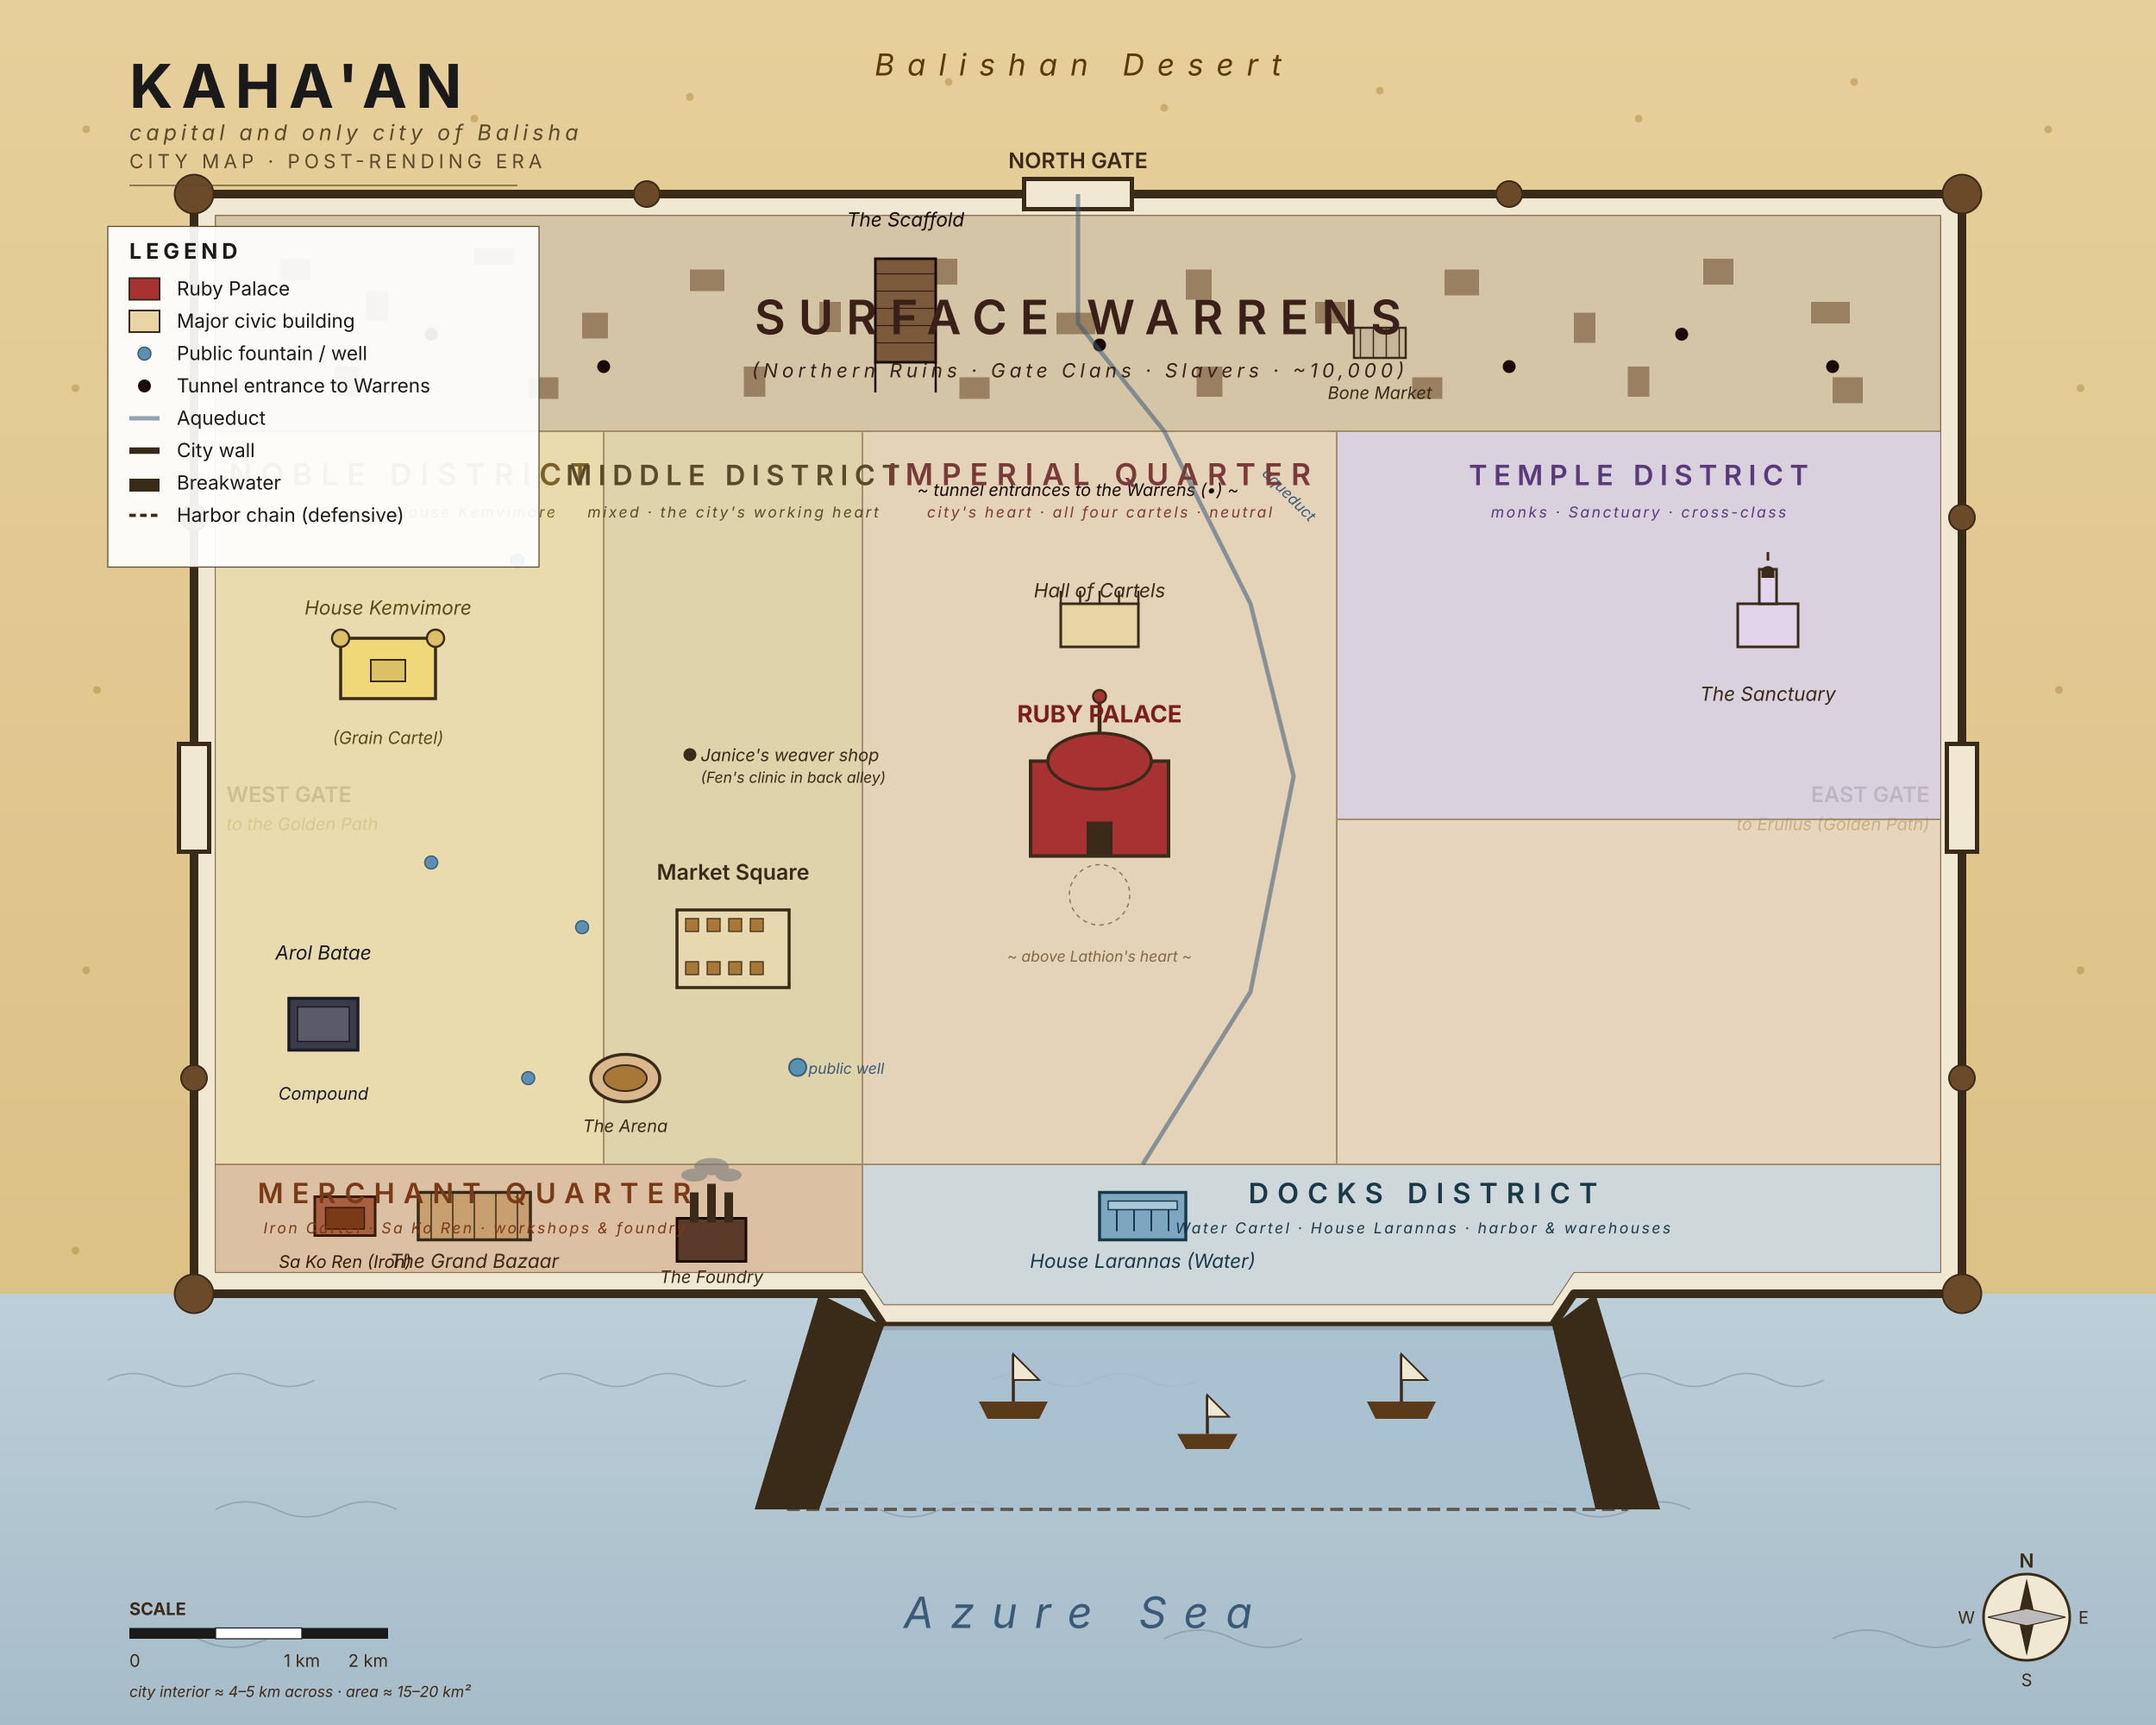
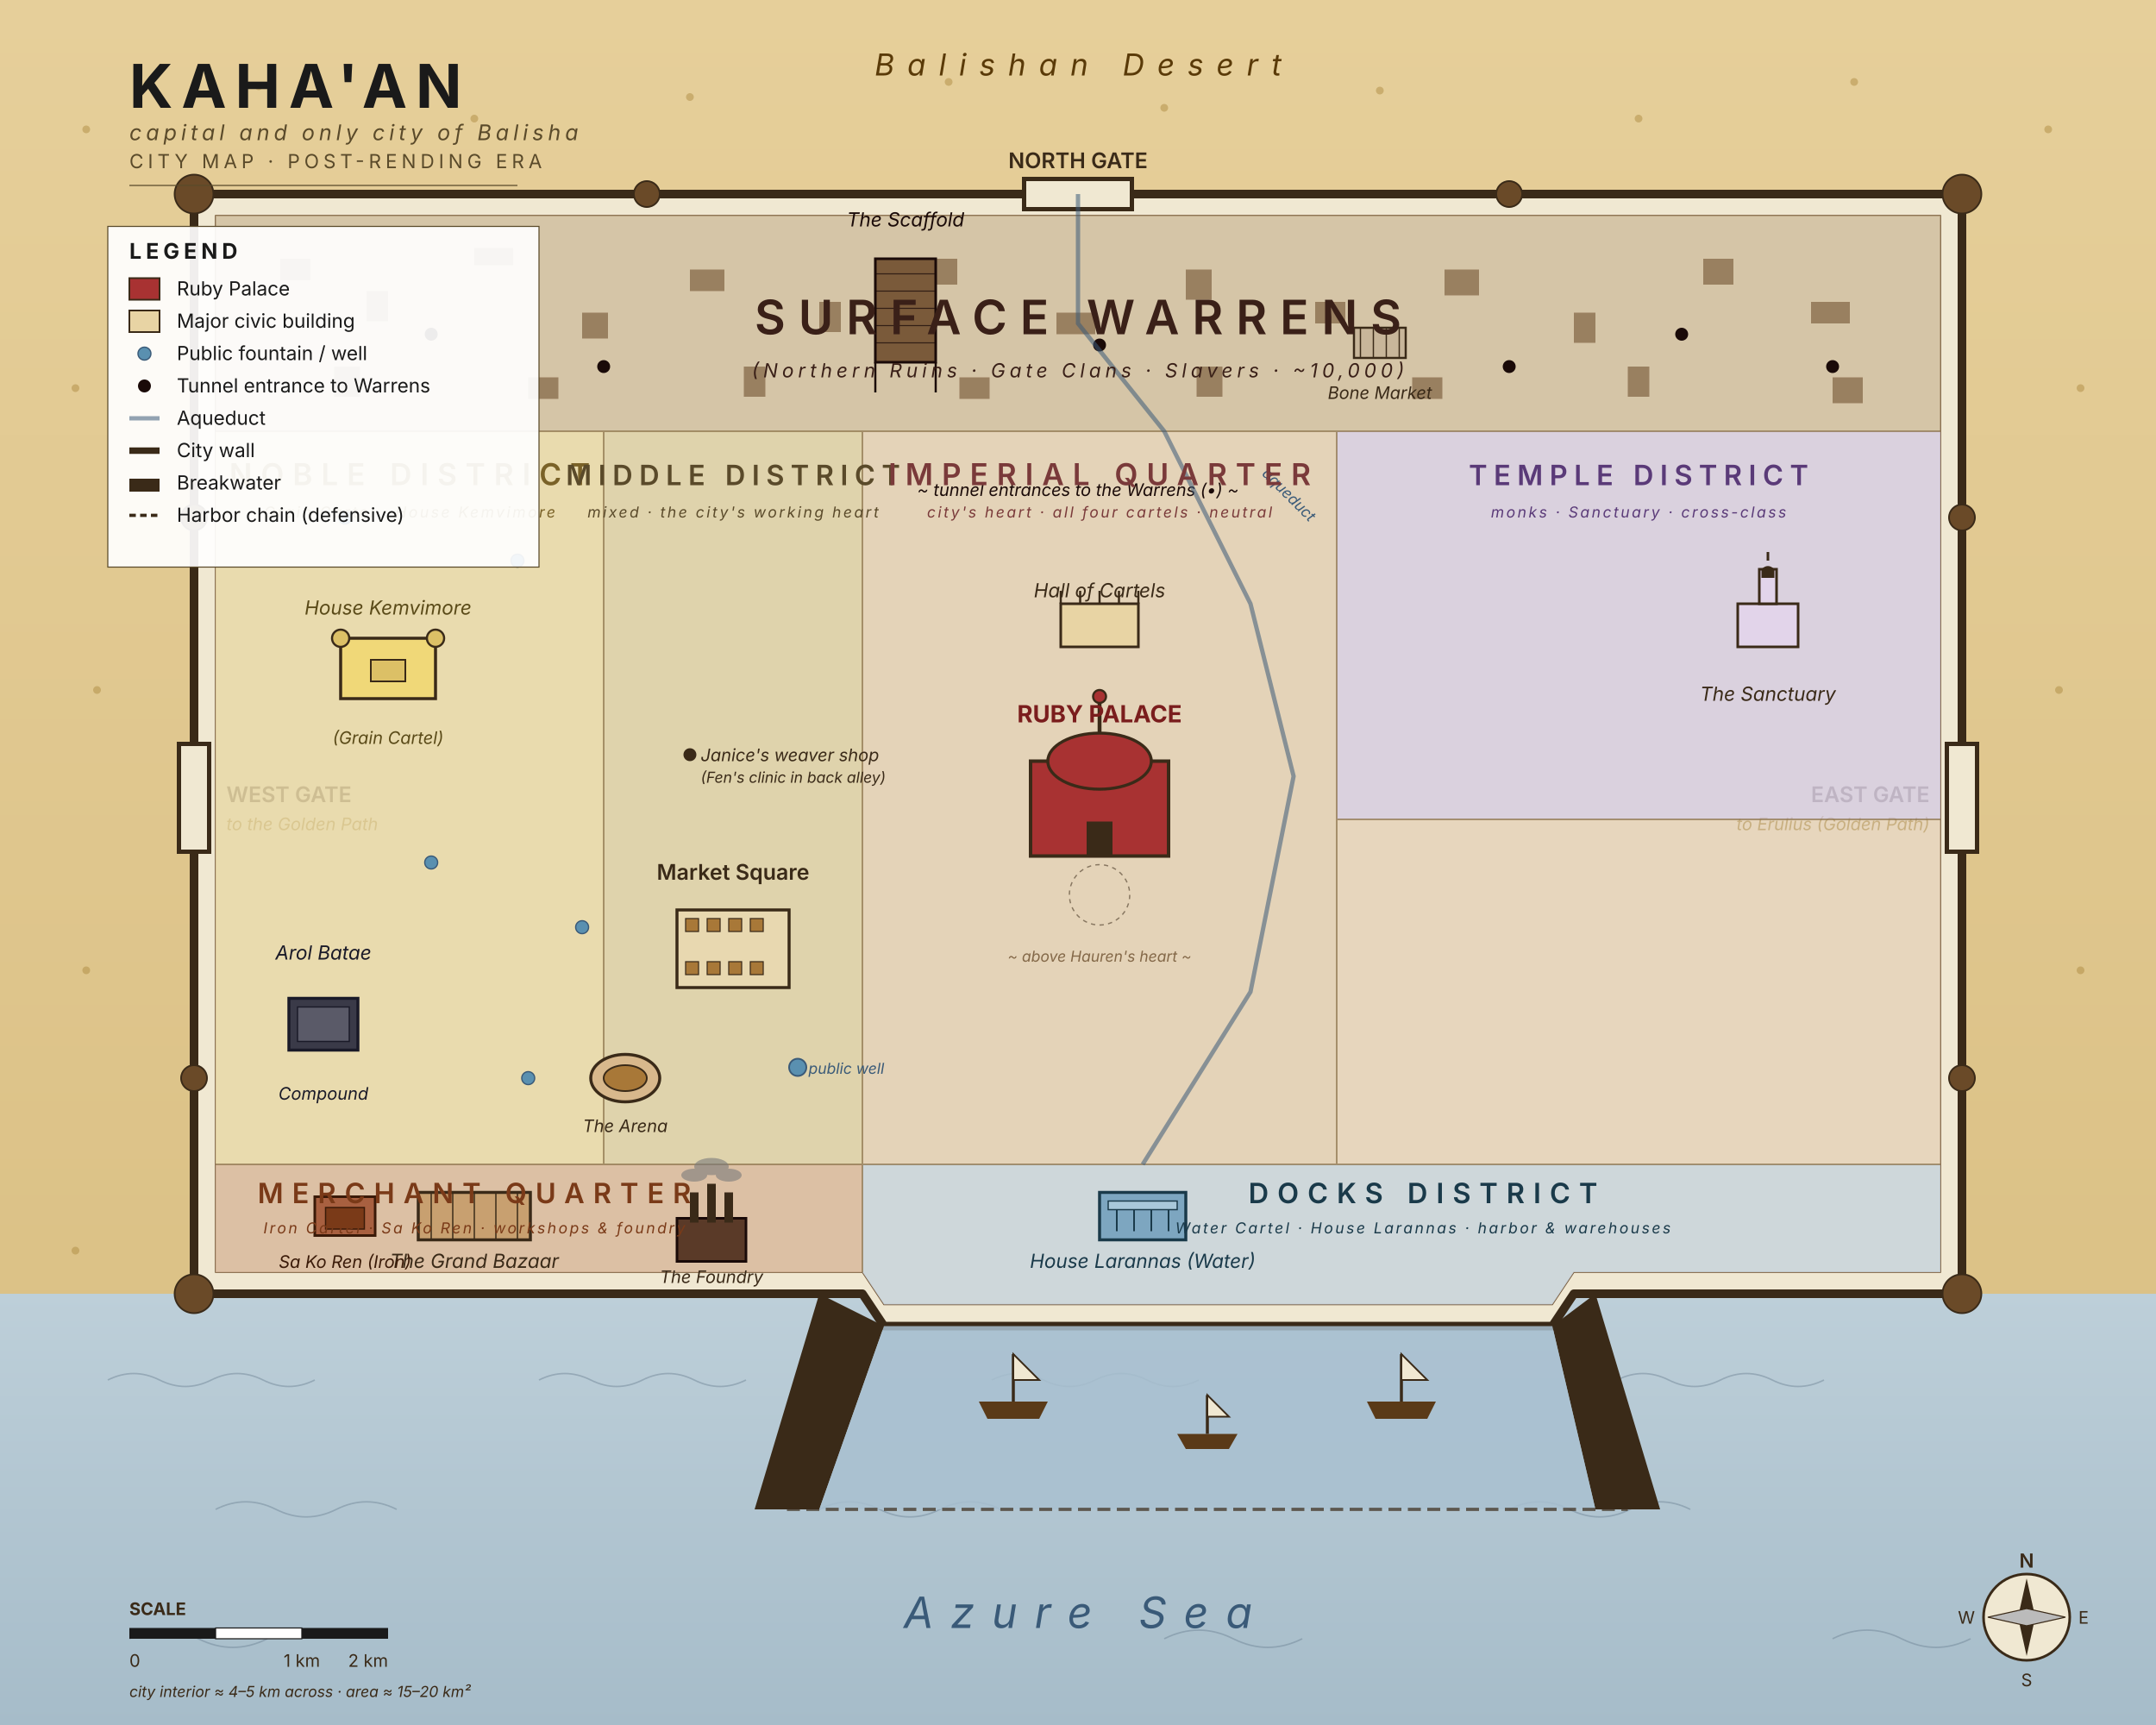
<svg xmlns="http://www.w3.org/2000/svg" viewBox="0 0 1000 800" font-family="'Inter', 'Helvetica Neue', Arial, sans-serif">
  <defs>
    <linearGradient id="seaGrad" x1="0" y1="0" x2="0" y2="1">
      <stop offset="0%" stop-color="#bdcfd9" />
      <stop offset="100%" stop-color="#a6bcc9" />
    </linearGradient>
    <linearGradient id="desertGrad" x1="0" y1="0" x2="0" y2="1">
      <stop offset="0%" stop-color="#e6cf9a" />
      <stop offset="100%" stop-color="#d8bd80" />
    </linearGradient>
  </defs>
  <rect width="1000" height="800" fill="url(#desertGrad)" />
  <g fill="#a8843a" opacity="0.45">
    <circle cx="40" cy="60" r="1.8" />
    <circle cx="120" cy="40" r="1.8" />
    <circle cx="220" cy="55" r="1.8" />
    <circle cx="320" cy="45" r="1.8" />
    <circle cx="440" cy="38" r="1.8" />
    <circle cx="540" cy="50" r="1.8" />
    <circle cx="640" cy="42" r="1.8" />
    <circle cx="760" cy="55" r="1.8" />
    <circle cx="860" cy="38" r="1.8" />
    <circle cx="950" cy="60" r="1.8" />
    <circle cx="35" cy="180" r="1.8" />
    <circle cx="45" cy="320" r="1.8" />
    <circle cx="40" cy="450" r="1.8" />
    <circle cx="35" cy="580" r="1.8" />
    <circle cx="965" cy="180" r="1.8" />
    <circle cx="955" cy="320" r="1.8" />
    <circle cx="965" cy="450" r="1.8" />
  </g>
  <path d="M 0 600 L 1000 600 L 1000 800 L 0 800 Z" fill="url(#seaGrad)" />
  <g stroke="#6a8092" stroke-width="0.7" fill="none" opacity="0.45">
    <path d="M 50 640 q 12 -6 24 0 q 12 6 24 0 q 12 -6 24 0 q 12 6 24 0" />
    <path d="M 250 640 q 12 -6 24 0 q 12 6 24 0 q 12 -6 24 0 q 12 6 24 0" />
    <path d="M 460 640 q 12 -6 24 0 q 12 6 24 0 q 12 -6 24 0 q 12 6 24 0" />
    <path d="M 750 640 q 12 -6 24 0 q 12 6 24 0 q 12 -6 24 0 q 12 6 24 0" />
    <path d="M 100 700 q 14 -7 28 0 q 14 7 28 0 q 14 -7 28 0" />
    <path d="M 380 700 q 14 -7 28 0 q 14 7 28 0 q 14 -7 28 0" />
    <path d="M 700 700 q 14 -7 28 0 q 14 7 28 0 q 14 -7 28 0" />
    <path d="M 60 760 q 16 -8 32 0 q 16 8 32 0" />
    <path d="M 540 760 q 16 -8 32 0 q 16 8 32 0" />
    <path d="M 850 760 q 16 -8 32 0 q 16 8 32 0" />
  </g>
  <path d="M 90 90 L 910 90 L 910 600 L 730 600 L 720 615 L 410 615 L 400 600 L 90 600 Z" fill="#f0e8d2" stroke="#3a2a18" stroke-width="4" stroke-linejoin="round" />
  <path d="M 100 100 L 900 100 L 900 590 L 730 590 L 720 605 L 410 605 L 400 590 L 100 590 Z" fill="none" stroke="#6a4a28" stroke-width="0.6" />
  <g fill="#6a4a28" stroke="#3a2a18" stroke-width="0.8">
    <circle cx="90" cy="90" r="9" />
    <circle cx="910" cy="90" r="9" />
    <circle cx="90" cy="600" r="9" />
    <circle cx="910" cy="600" r="9" />
    <circle cx="300" cy="90" r="6" />
    <circle cx="500" cy="90" r="6" />
    <circle cx="700" cy="90" r="6" />
    <circle cx="90" cy="240" r="6" />
    <circle cx="90" cy="380" r="6" />
    <circle cx="90" cy="500" r="6" />
    <circle cx="910" cy="240" r="6" />
    <circle cx="910" cy="380" r="6" />
    <circle cx="910" cy="500" r="6" />
  </g>
  <g>
    <rect x="475" y="83" width="50" height="14" fill="#f0e8d2" stroke="#3a2a18" stroke-width="2" />
    <text x="500" y="78" font-size="10" text-anchor="middle" fill="#3a2a18" font-weight="600">NORTH GATE</text>
    <rect x="83" y="345" width="14" height="50" fill="#f0e8d2" stroke="#3a2a18" stroke-width="2" />
    <text x="105" y="372" font-size="10" fill="#3a2a18" font-weight="600">WEST GATE</text>
    <text x="105" y="385" font-size="8" font-style="italic" fill="#8a6508">to the Golden Path</text>
    <rect x="903" y="345" width="14" height="50" fill="#f0e8d2" stroke="#3a2a18" stroke-width="2" />
    <text x="895" y="372" font-size="10" text-anchor="end" fill="#3a2a18" font-weight="600">EAST GATE</text>
    <text x="895" y="385" font-size="8" font-style="italic" text-anchor="end" fill="#8a6508">to Erulius (Golden Path)</text>
  </g>
  <path d="M 100 100 L 900 100 L 900 200 L 100 200 Z" fill="#c9b694" opacity="0.7" />
  <g fill="#7a5a3a" opacity="0.65">
    <rect x="130" y="120" width="14" height="10" />
    <rect x="170" y="135" width="10" height="14" />
    <rect x="220" y="115" width="18" height="8" />
    <rect x="270" y="145" width="12" height="12" />
    <rect x="320" y="125" width="16" height="10" />
    <rect x="380" y="140" width="10" height="14" />
    <rect x="430" y="120" width="14" height="12" />
    <rect x="490" y="145" width="18" height="10" />
    <rect x="550" y="125" width="12" height="14" />
    <rect x="610" y="140" width="14" height="10" />
    <rect x="670" y="125" width="16" height="12" />
    <rect x="730" y="145" width="10" height="14" />
    <rect x="790" y="120" width="14" height="12" />
    <rect x="840" y="140" width="18" height="10" />
    <rect x="155" y="170" width="12" height="14" />
    <rect x="245" y="175" width="14" height="10" />
    <rect x="345" y="170" width="10" height="14" />
    <rect x="445" y="175" width="14" height="10" />
    <rect x="555" y="170" width="12" height="14" />
    <rect x="655" y="175" width="14" height="10" />
    <rect x="755" y="170" width="10" height="14" />
    <rect x="850" y="175" width="14" height="12" />
  </g>
  <path d="M 100 200 L 280 200 L 280 540 L 100 540 Z" fill="#e8d8a8" opacity="0.85" />
  <path d="M 280 200 L 400 200 L 400 540 L 280 540 Z" fill="#dccfa6" opacity="0.85" />
  <path d="M 400 200 L 620 200 L 620 540 L 400 540 Z" fill="#e2cfb4" opacity="0.85" />
  <path d="M 620 200 L 900 200 L 900 380 L 620 380 Z" fill="#d6cce0" opacity="0.85" />
  <path d="M 620 380 L 900 380 L 900 540 L 620 540 Z" fill="#e2cfb4" opacity="0.7" />
  <path d="M 100 540 L 400 540 L 400 590 L 100 590 Z" fill="#d8b89c" opacity="0.85" />
  <path d="M 400 540 L 900 540 L 900 590 L 730 590 L 720 605 L 410 605 L 400 590 Z" fill="#c8d4dc" opacity="0.85" />
  <g fill="none" stroke="#8a7048" stroke-width="0.8" opacity="0.7">
    <line x1="100" y1="200" x2="900" y2="200" />
    <line x1="280" y1="200" x2="280" y2="540" />
    <line x1="400" y1="200" x2="400" y2="540" />
    <line x1="620" y1="200" x2="620" y2="540" />
    <line x1="620" y1="380" x2="900" y2="380" />
    <line x1="100" y1="540" x2="900" y2="540" />
    <line x1="400" y1="540" x2="400" y2="590" />
  </g>
  <path d="M 380 600 L 350 700 L 380 700 L 410 615 Z" fill="#3a2a18" />
  <path d="M 740 600 L 770 700 L 740 700 L 720 615 Z" fill="#3a2a18" />
  <path d="M 410 615 L 720 615 L 740 700 L 380 700 Z" fill="#a8c0d0" opacity="0.85" />
  <g>
    <g transform="translate(470,650)">
      <path d="M -16 0 L 16 0 L 12 8 L -12 8 Z" fill="#5a3a18" />
      <line x1="0" y1="0" x2="0" y2="-22" stroke="#3a2a18" stroke-width="1.4" />
      <path d="M 0 -22 L 12 -10 L 0 -10 Z" fill="#f0e8d2" stroke="#3a2a18" stroke-width="0.8" />
    </g>
    <g transform="translate(560,665)">
      <path d="M -14 0 L 14 0 L 10 7 L -10 7 Z" fill="#5a3a18" />
      <line x1="0" y1="0" x2="0" y2="-18" stroke="#3a2a18" stroke-width="1.4" />
      <path d="M 0 -18 L 10 -8 L 0 -8 Z" fill="#f0e8d2" stroke="#3a2a18" stroke-width="0.8" />
    </g>
    <g transform="translate(650,650)">
      <path d="M -16 0 L 16 0 L 12 8 L -12 8 Z" fill="#5a3a18" />
      <line x1="0" y1="0" x2="0" y2="-22" stroke="#3a2a18" stroke-width="1.4" />
      <path d="M 0 -22 L 12 -10 L 0 -10 Z" fill="#f0e8d2" stroke="#3a2a18" stroke-width="0.8" />
    </g>
  </g>
  <line x1="365" y1="700" x2="755" y2="700" stroke="#3a2a18" stroke-width="1.5" stroke-dasharray="6 3" opacity="0.7" />
  <g transform="translate(510,375)">
    <rect x="-32" y="-22" width="64" height="44" fill="#a83232" stroke="#3a2a18" stroke-width="1.6" />
    <ellipse cx="0" cy="-22" rx="24" ry="13" fill="#a83232" stroke="#3a2a18" stroke-width="1.4" />
    <line x1="0" y1="-35" x2="0" y2="-50" stroke="#3a2a18" stroke-width="1.8" />
    <circle cx="0" cy="-52" r="3" fill="#a83232" stroke="#3a2a18" stroke-width="1" />
    <rect x="-6" y="6" width="12" height="16" fill="#3a2a18" />
    <circle cx="0" cy="40" r="14" fill="none" stroke="#3a2a18" stroke-width="0.6" stroke-dasharray="2 2" opacity="0.55" />
  </g>
  <text x="510" y="335" font-size="11" font-weight="700" text-anchor="middle" fill="#7a1d1d">RUBY PALACE</text>
-   <text x="510" y="446" font-size="7" text-anchor="middle" fill="#5a3a18" font-style="italic" opacity="0.7">~ above Lathion's heart ~</text>
+   <text x="510" y="446" font-size="7" text-anchor="middle" fill="#5a3a18" font-style="italic" opacity="0.7">~ above Hauren's heart ~</text>
  <g transform="translate(510,290)">
    <rect x="-18" y="-10" width="36" height="20" fill="#e8d4a4" stroke="#3a2a18" stroke-width="1.2" />
    <line x1="-18" y1="-10" x2="-18" y2="-16" stroke="#3a2a18" stroke-width="1" />
    <line x1="-9" y1="-10" x2="-9" y2="-16" stroke="#3a2a18" stroke-width="1" />
    <line x1="0" y1="-10" x2="0" y2="-16" stroke="#3a2a18" stroke-width="1" />
    <line x1="9" y1="-10" x2="9" y2="-16" stroke="#3a2a18" stroke-width="1" />
    <line x1="18" y1="-10" x2="18" y2="-16" stroke="#3a2a18" stroke-width="1" />
  </g>
  <text x="510" y="277" font-size="9" text-anchor="middle" fill="#3a2a18" font-style="italic">Hall of Cartels</text>
  <g transform="translate(820,290)">
    <rect x="-14" y="-10" width="28" height="20" fill="#e2d4ea" stroke="#3a2a18" stroke-width="1.2" />
    <rect x="-4" y="-26" width="8" height="16" fill="#e2d4ea" stroke="#3a2a18" stroke-width="1.2" />
    <path d="M -3 -26 q 3 -3 6 0 L 3 -22 L -3 -22 Z" fill="#3a2a18" />
    <line x1="0" y1="-30" x2="0" y2="-34" stroke="#3a2a18" stroke-width="1.2" />
  </g>
  <text x="820" y="325" font-size="9" text-anchor="middle" fill="#3a2a18" font-style="italic">The Sanctuary</text>
  <g transform="translate(180,310)">
    <rect x="-22" y="-14" width="44" height="28" fill="#f0d878" stroke="#3a2a18" stroke-width="1.4" />
    <rect x="-8" y="-4" width="16" height="10" fill="#dcc066" stroke="#3a2a18" stroke-width="0.8" />
    <circle cx="-22" cy="-14" r="4" fill="#dcc066" stroke="#3a2a18" stroke-width="1" />
    <circle cx="22" cy="-14" r="4" fill="#dcc066" stroke="#3a2a18" stroke-width="1" />
  </g>
  <text x="180" y="285" font-size="9" text-anchor="middle" fill="#5a4a18" font-style="italic">House Kemvimore</text>
  <text x="180" y="345" font-size="8" text-anchor="middle" fill="#5a4a18" font-style="italic">(Grain Cartel)</text>
  <g fill="#5a90b0" stroke="#3a5a78" stroke-width="0.6">
    <circle cx="160" cy="240" r="3" />
    <circle cx="240" cy="260" r="3" />
    <circle cx="200" cy="400" r="3" />
    <circle cx="270" cy="430" r="3" />
    <circle cx="160" cy="475" r="3" />
    <circle cx="245" cy="500" r="3" />
  </g>
  <g transform="translate(150,475)">
    <rect x="-16" y="-12" width="32" height="24" fill="#3a3a48" stroke="#1a1a28" stroke-width="1.4" />
    <rect x="-12" y="-8" width="24" height="16" fill="#5a5a68" stroke="#1a1a28" stroke-width="0.6" />
  </g>
  <text x="150" y="445" font-size="9" text-anchor="middle" fill="#1a1a28" font-style="italic">Arol Batae</text>
  <text x="150" y="510" font-size="8" text-anchor="middle" fill="#1a1a28" font-style="italic">Compound</text>
  <g transform="translate(340,440)">
    <rect x="-26" y="-18" width="52" height="36" fill="#e8d8b0" stroke="#3a2a18" stroke-width="1.4" />
    <g fill="#a87838" stroke="#3a2a18" stroke-width="0.5">
      <rect x="-22" y="-14" width="6" height="6" />
      <rect x="-12" y="-14" width="6" height="6" />
      <rect x="-2" y="-14" width="6" height="6" />
      <rect x="8" y="-14" width="6" height="6" />
      <rect x="-22" y="6" width="6" height="6" />
      <rect x="-12" y="6" width="6" height="6" />
      <rect x="-2" y="6" width="6" height="6" />
      <rect x="8" y="6" width="6" height="6" />
    </g>
  </g>
  <text x="340" y="408" font-size="10" text-anchor="middle" fill="#3a2a18" font-weight="600">Market Square</text>
  <g>
    <circle cx="320" cy="350" r="3" fill="#3a2a18" />
    <text x="325" y="353" font-size="8" fill="#3a2a18" font-style="italic">Janice's weaver shop</text>
    <text x="325" y="363" font-size="7" fill="#3a2a18" font-style="italic">(Fen's clinic in back alley)</text>
  </g>
  <g>
    <circle cx="370" cy="495" r="4" fill="#5a90b0" stroke="#3a5a78" stroke-width="0.8" />
    <text x="375" y="498" font-size="7" fill="#3a5a78" font-style="italic">public well</text>
  </g>
  <g transform="translate(530,565)">
    <rect x="-20" y="-12" width="40" height="22" fill="#7da6c0" stroke="#1a3a4a" stroke-width="1.4" />
    <rect x="-16" y="-8" width="32" height="4" fill="#a8c8da" stroke="#1a3a4a" stroke-width="0.6" />
    <g stroke="#1a3a4a" stroke-width="0.8">
      <line x1="-12" y1="-4" x2="-12" y2="6" />
      <line x1="-4" y1="-4" x2="-4" y2="6" />
      <line x1="4" y1="-4" x2="4" y2="6" />
      <line x1="12" y1="-4" x2="12" y2="6" />
    </g>
  </g>
  <text x="530" y="588" font-size="9" text-anchor="middle" fill="#1a3a4a" font-style="italic">House Larannas (Water)</text>
  <g transform="translate(220,565)">
    <rect x="-26" y="-12" width="52" height="22" fill="#c8a070" stroke="#3a2a18" stroke-width="1.4" />
    <g stroke="#3a2a18" stroke-width="0.6" fill="none">
      <line x1="-20" y1="-12" x2="-20" y2="10" />
      <line x1="-10" y1="-12" x2="-10" y2="10" />
      <line x1="0" y1="-12" x2="0" y2="10" />
      <line x1="10" y1="-12" x2="10" y2="10" />
      <line x1="20" y1="-12" x2="20" y2="10" />
    </g>
  </g>
  <text x="220" y="588" font-size="9" text-anchor="middle" fill="#3a2a18" font-style="italic">The Grand Bazaar</text>
  <g transform="translate(330,575)">
    <rect x="-16" y="-10" width="32" height="20" fill="#5a3a28" stroke="#1a0a08" stroke-width="1.2" />
    <rect x="-10" y="-22" width="4" height="14" fill="#3a2a18" />
    <rect x="-2" y="-26" width="4" height="18" fill="#3a2a18" />
    <rect x="6" y="-22" width="4" height="14" fill="#3a2a18" />
    <g fill="#7a7a7a" opacity="0.6">
      <ellipse cx="-8" cy="-30" rx="6" ry="3" />
      <ellipse cx="0" cy="-34" rx="8" ry="4" />
      <ellipse cx="8" cy="-30" rx="6" ry="3" />
    </g>
  </g>
  <text x="330" y="595" font-size="8" text-anchor="middle" fill="#3a2a18" font-style="italic">The Foundry</text>
  <g transform="translate(290,500)">
    <ellipse cx="0" cy="0" rx="16" ry="11" fill="#d8b88c" stroke="#3a2a18" stroke-width="1.4" />
    <ellipse cx="0" cy="0" rx="10" ry="6" fill="#a87838" stroke="#3a2a18" stroke-width="0.8" />
  </g>
  <text x="290" y="525" font-size="8" text-anchor="middle" fill="#3a2a18" font-style="italic">The Arena</text>
  <g transform="translate(160,565)">
    <rect x="-14" y="-10" width="28" height="18" fill="#a86040" stroke="#3a1a08" stroke-width="1.2" />
    <rect x="-9" y="-5" width="18" height="10" fill="#7a3a18" stroke="#3a1a08" stroke-width="0.6" />
  </g>
  <text x="160" y="588" font-size="8" text-anchor="middle" fill="#3a1a08" font-style="italic">Sa Ko Ren (Iron)</text>
  <g transform="translate(420,150)">
    <rect x="-14" y="-30" width="28" height="48" fill="#7a5a3a" stroke="#1a0a08" stroke-width="1.2" />
    <g stroke="#1a0a08" stroke-width="0.5" opacity="0.75">
      <line x1="-14" y1="-23" x2="14" y2="-23" />
      <line x1="-14" y1="-15" x2="14" y2="-15" />
      <line x1="-14" y1="-7" x2="14" y2="-7" />
      <line x1="-14" y1="1" x2="14" y2="1" />
      <line x1="-14" y1="9" x2="14" y2="9" />
    </g>
    <line x1="-14" y1="18" x2="-14" y2="32" stroke="#1a0a08" stroke-width="1" />
    <line x1="14" y1="18" x2="14" y2="32" stroke="#1a0a08" stroke-width="1" />
  </g>
  <text x="420" y="105" font-size="9" text-anchor="middle" fill="#1a0a08" font-style="italic">The Scaffold</text>
  <g transform="translate(640,160)">
    <rect x="-12" y="-8" width="24" height="14" fill="#c8b69a" stroke="#3a2a18" stroke-width="1" />
    <g stroke="#3a2a18" stroke-width="0.6">
      <line x1="-9" y1="-8" x2="-9" y2="6" />
      <line x1="-3" y1="-8" x2="-3" y2="6" />
      <line x1="3" y1="-8" x2="3" y2="6" />
      <line x1="9" y1="-8" x2="9" y2="6" />
    </g>
  </g>
  <text x="640" y="185" font-size="8" text-anchor="middle" fill="#3a2a18" font-style="italic">Bone Market</text>
  <g fill="#1a0a08">
    <circle cx="200" cy="155" r="3" />
    <circle cx="280" cy="170" r="3" />
    <circle cx="510" cy="160" r="3" />
    <circle cx="700" cy="170" r="3" />
    <circle cx="780" cy="155" r="3" />
    <circle cx="850" cy="170" r="3" />
  </g>
  <text x="500" y="230" font-size="8" text-anchor="middle" fill="#1a0a08" font-style="italic">~ tunnel entrances to the Warrens (•) ~</text>
  <g stroke="#3a5a78" stroke-width="2" fill="none" opacity="0.55">
    <path d="M 500 90 L 500 150 L 540 200 L 580 280 L 600 360 L 580 460 L 530 540" />
  </g>
  <text x="585" y="220" font-size="7" fill="#3a5a78" font-style="italic" transform="rotate(45 585 220)">aqueduct</text>
  <g fill="#1a1a1a" text-anchor="middle">
    <text x="500" y="155" font-size="22" letter-spacing="6" font-weight="600" fill="#3a2018">SURFACE WARRENS</text>
    <text x="500" y="175" font-size="9" letter-spacing="2" font-style="italic" fill="#3a2018">(Northern Ruins · Gate Clans · Slavers · ~10,000)</text>
    <text x="190" y="225" font-size="14" letter-spacing="4" font-weight="600" fill="#7a6228">NOBLE DISTRICT</text>
    <text x="190" y="240" font-size="7" letter-spacing="1" font-style="italic" fill="#7a6228">Grain Cartel · House Kemvimore</text>
    <text x="340" y="225" font-size="13" letter-spacing="3" font-weight="600" fill="#5a4a2a">MIDDLE DISTRICT</text>
    <text x="340" y="240" font-size="7" letter-spacing="1" font-style="italic" fill="#5a4a2a">mixed · the city's working heart</text>
    <text x="510" y="225" font-size="14" letter-spacing="4" font-weight="600" fill="#7a3a3a">IMPERIAL QUARTER</text>
    <text x="510" y="240" font-size="7" letter-spacing="1" font-style="italic" fill="#7a3a3a">city's heart · all four cartels · neutral</text>
    <text x="760" y="225" font-size="13" letter-spacing="3" font-weight="600" fill="#5a3a78">TEMPLE DISTRICT</text>
    <text x="760" y="240" font-size="7" letter-spacing="1" font-style="italic" fill="#5a3a78">monks · Sanctuary · cross-class</text>
    <text x="220" y="558" font-size="13" letter-spacing="4" font-weight="600" fill="#7a3a18">MERCHANT QUARTER</text>
    <text x="220" y="572" font-size="7" letter-spacing="1" font-style="italic" fill="#7a3a18">Iron Cartel · Sa Ko Ren · workshops &amp; foundry</text>
    <text x="660" y="558" font-size="13" letter-spacing="4" font-weight="600" fill="#1a3a4a">DOCKS DISTRICT</text>
    <text x="660" y="572" font-size="7" letter-spacing="1" font-style="italic" fill="#1a3a4a">Water Cartel · House Larannas · harbor &amp; warehouses</text>
    <text x="500" y="755" font-size="20" letter-spacing="8" font-style="italic" fill="#3a5a78">Azure Sea</text>
    <text x="500" y="35" font-size="14" letter-spacing="6" font-style="italic" fill="#5a3a08">Balishan Desert</text>
  </g>
  <g>
    <text x="60" y="50" font-size="28" font-weight="700" letter-spacing="4" fill="#1a1a1a">KAHA'AN</text>
    <text x="60" y="65" font-size="10" letter-spacing="2" font-style="italic" fill="#5a4a2a">capital and only city of Balisha</text>
    <text x="60" y="78" font-size="9" letter-spacing="2" fill="#5a4a2a">CITY MAP · POST-RENDING ERA</text>
    <line x1="60" y1="86" x2="240" y2="86" stroke="#5a4a2a" stroke-width="0.5" />
  </g>
  <g transform="translate(940,750)">
    <circle r="20" fill="#f0e8d2" stroke="#3a2a18" stroke-width="1.2" />
    <path d="M 0 -18 L 4 0 L 0 18 L -4 0 Z" fill="#3a2a18" />
    <path d="M -18 0 L 0 -4 L 18 0 L 0 4 Z" fill="#bbb" stroke="#3a2a18" stroke-width="0.5" />
    <text x="0" y="-23" font-size="9" text-anchor="middle" font-weight="600" fill="#3a2a18">N</text>
    <text x="24" y="3" font-size="8" fill="#3a2a18">E</text>
    <text x="-24" y="3" font-size="8" text-anchor="end" fill="#3a2a18">W</text>
    <text x="0" y="32" font-size="8" text-anchor="middle" fill="#3a2a18">S</text>
  </g>
  <g transform="translate(60,755)" font-size="8" fill="#3a2a18">
    <text x="0" y="-6" font-weight="700">SCALE</text>
    <rect x="0" y="0" width="40" height="5" fill="#1a1a1a" />
    <rect x="40" y="0" width="40" height="5" fill="white" stroke="#1a1a1a" stroke-width="0.5" />
    <rect x="80" y="0" width="40" height="5" fill="#1a1a1a" />
    <text x="0" y="18">0</text>
    <text x="80" y="18" text-anchor="middle">1 km</text>
    <text x="120" y="18" text-anchor="end">2 km</text>
    <text x="0" y="32" font-style="italic" font-size="7">city interior ≈ 4–5 km across · area ≈ 15–20 km²</text>
  </g>
  <g transform="translate(60, 120)" font-size="9" fill="#1a1a1a">
    <rect x="-10" y="-15" width="200" height="158" fill="white" fill-opacity="0.92" stroke="#5a4a2a" stroke-width="0.5" />
    <text x="0" y="0" font-size="10" font-weight="700" letter-spacing="2">LEGEND</text>
    <g transform="translate(0,15)">
      <rect x="0" y="-6" width="14" height="10" fill="#a83232" stroke="#3a2a18" stroke-width="0.8" />
      <text x="22" y="2">Ruby Palace</text>
    </g>
    <g transform="translate(0,30)">
      <rect x="0" y="-6" width="14" height="10" fill="#e8d4a4" stroke="#3a2a18" stroke-width="0.8" />
      <text x="22" y="2">Major civic building</text>
    </g>
    <g transform="translate(0,45)">
      <circle cx="7" cy="-1" r="3" fill="#5a90b0" stroke="#3a5a78" stroke-width="0.6" />
      <text x="22" y="2">Public fountain / well</text>
    </g>
    <g transform="translate(0,60)">
      <circle cx="7" cy="-1" r="3" fill="#1a0a08" />
      <text x="22" y="2">Tunnel entrance to Warrens</text>
    </g>
    <g transform="translate(0,75)">
      <line x1="0" y1="-1" x2="14" y2="-1" stroke="#3a5a78" stroke-width="2" opacity="0.55" />
      <text x="22" y="2">Aqueduct</text>
    </g>
    <g transform="translate(0,90)">
      <line x1="0" y1="-1" x2="14" y2="-1" stroke="#3a2a18" stroke-width="3" />
      <text x="22" y="2">City wall</text>
    </g>
    <g transform="translate(0,105)">
      <rect x="0" y="-3" width="14" height="6" fill="#3a2a18" />
      <text x="22" y="2">Breakwater</text>
    </g>
    <g transform="translate(0,120)">
      <line x1="0" y1="-1" x2="14" y2="-1" stroke="#3a2a18" stroke-width="1.5" stroke-dasharray="3 2" />
      <text x="22" y="2">Harbor chain (defensive)</text>
    </g>
  </g>
</svg>
